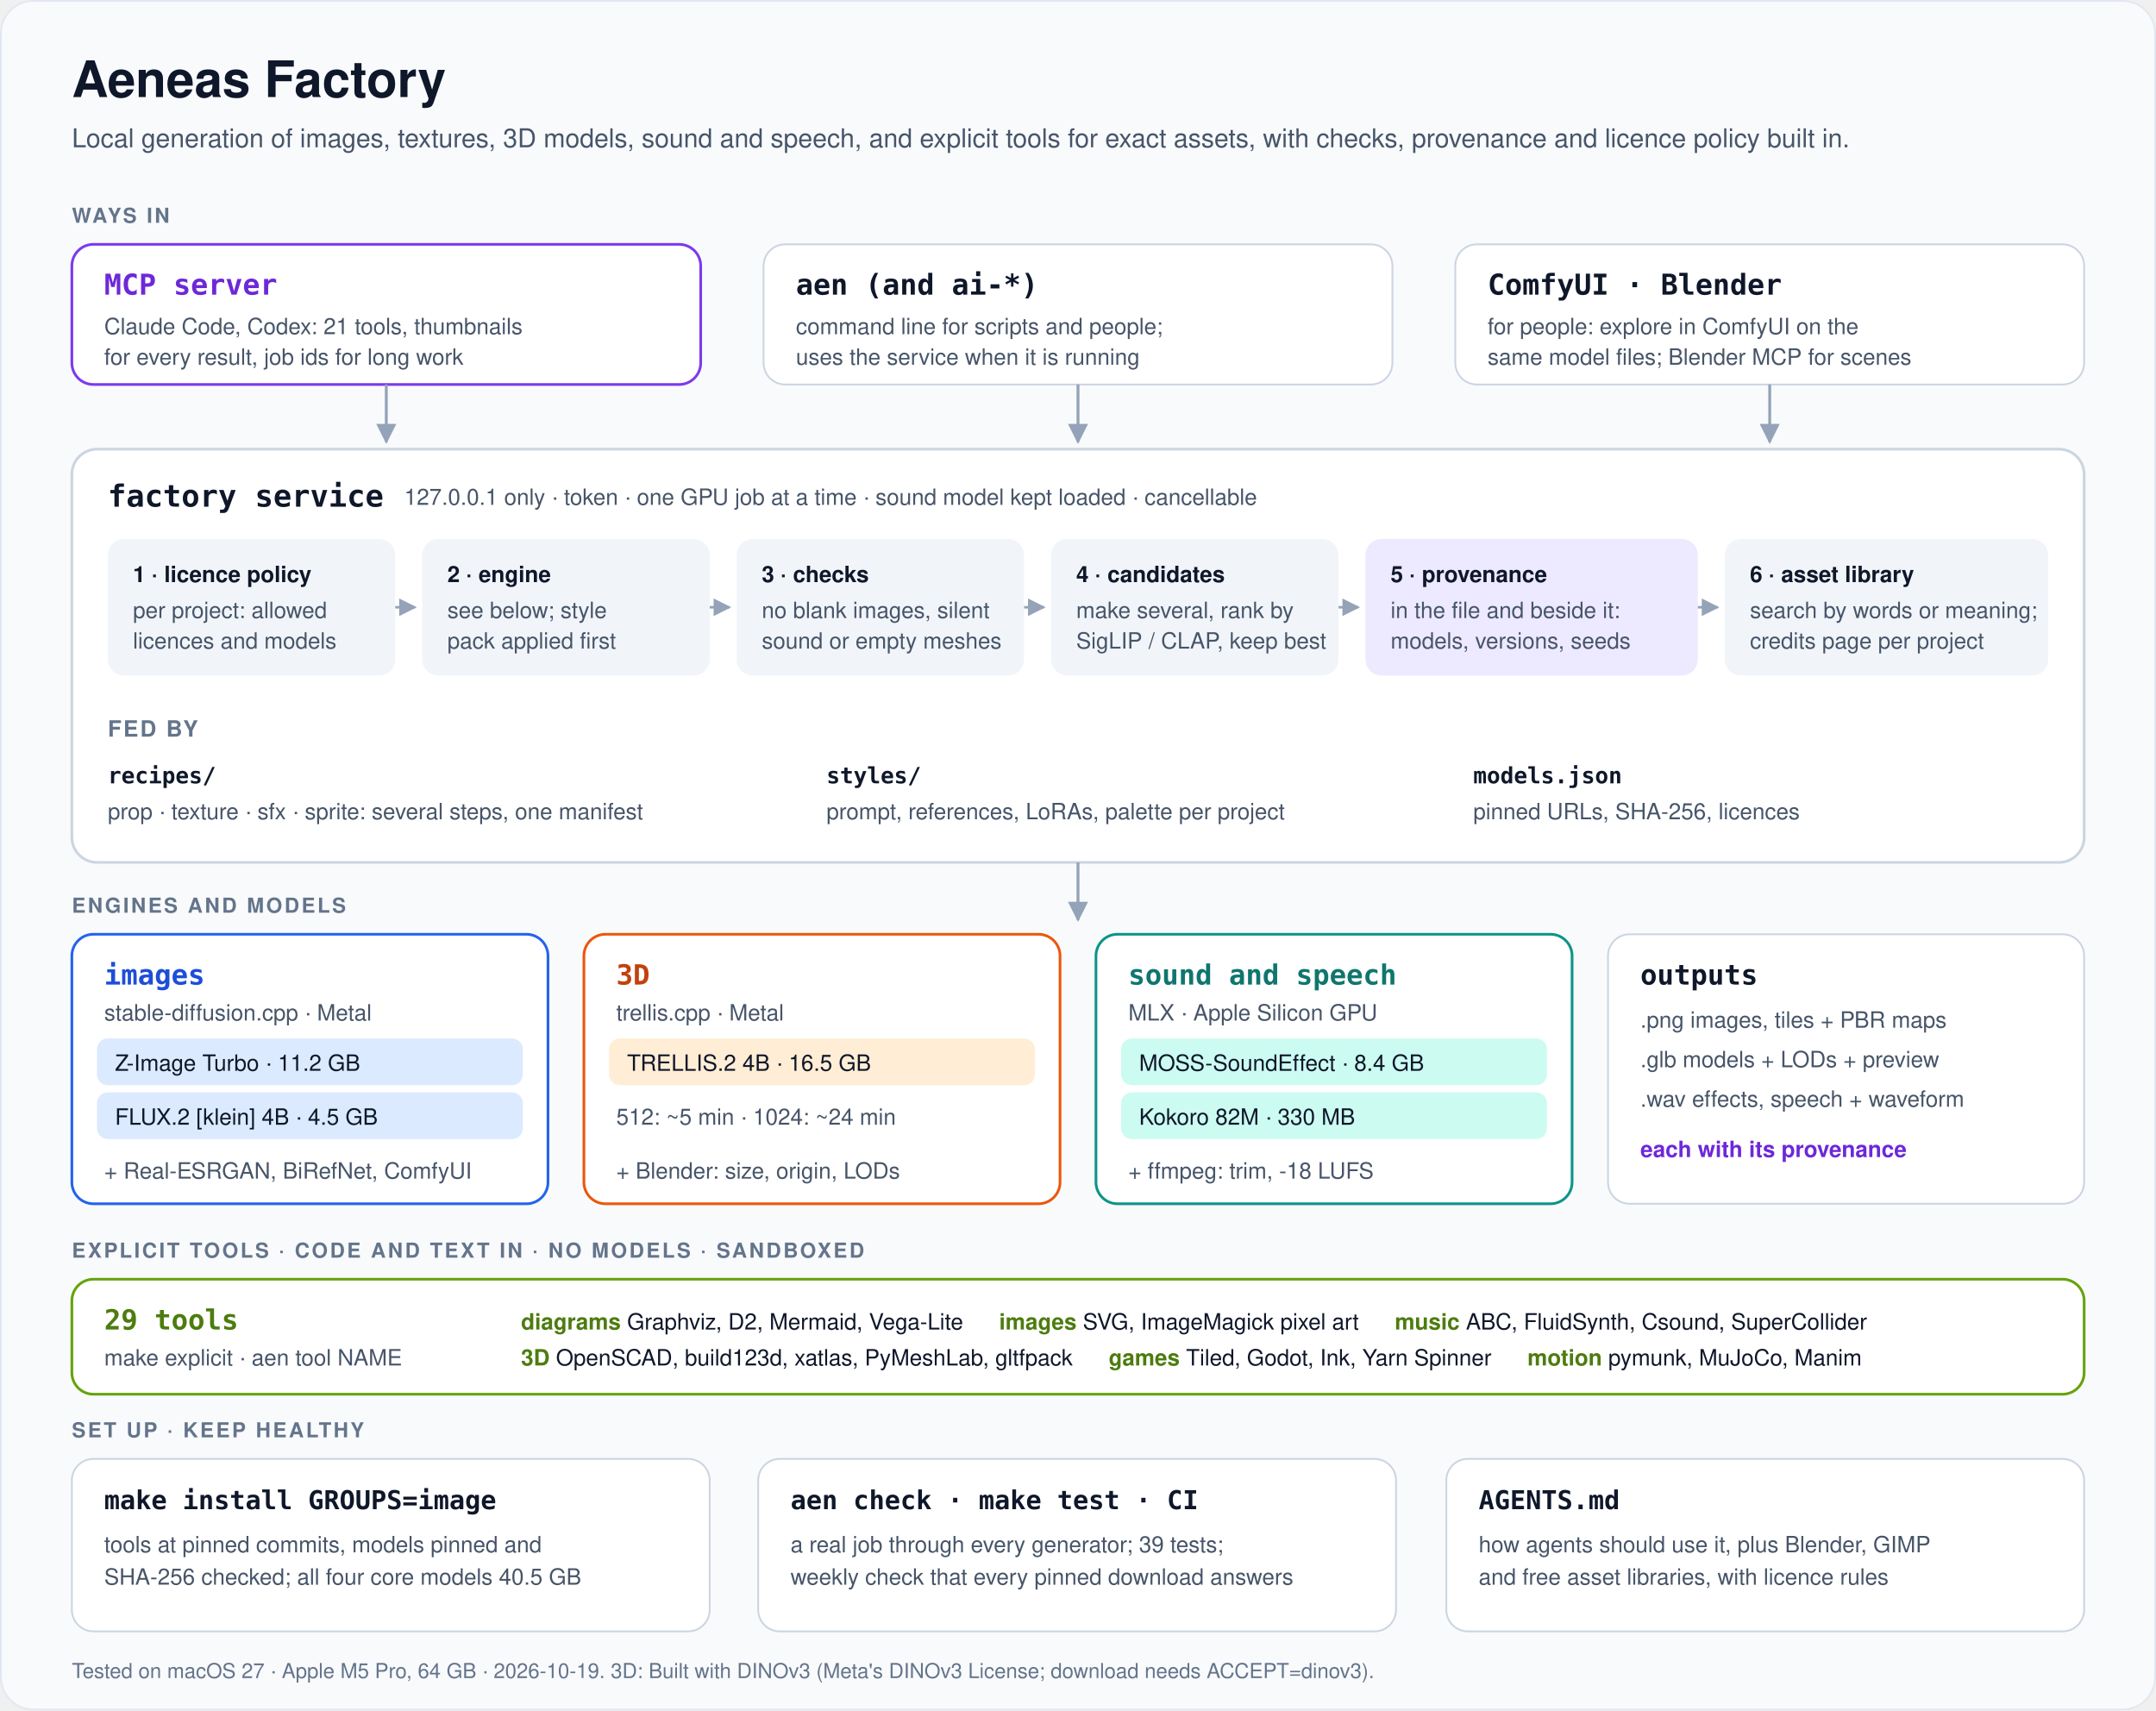
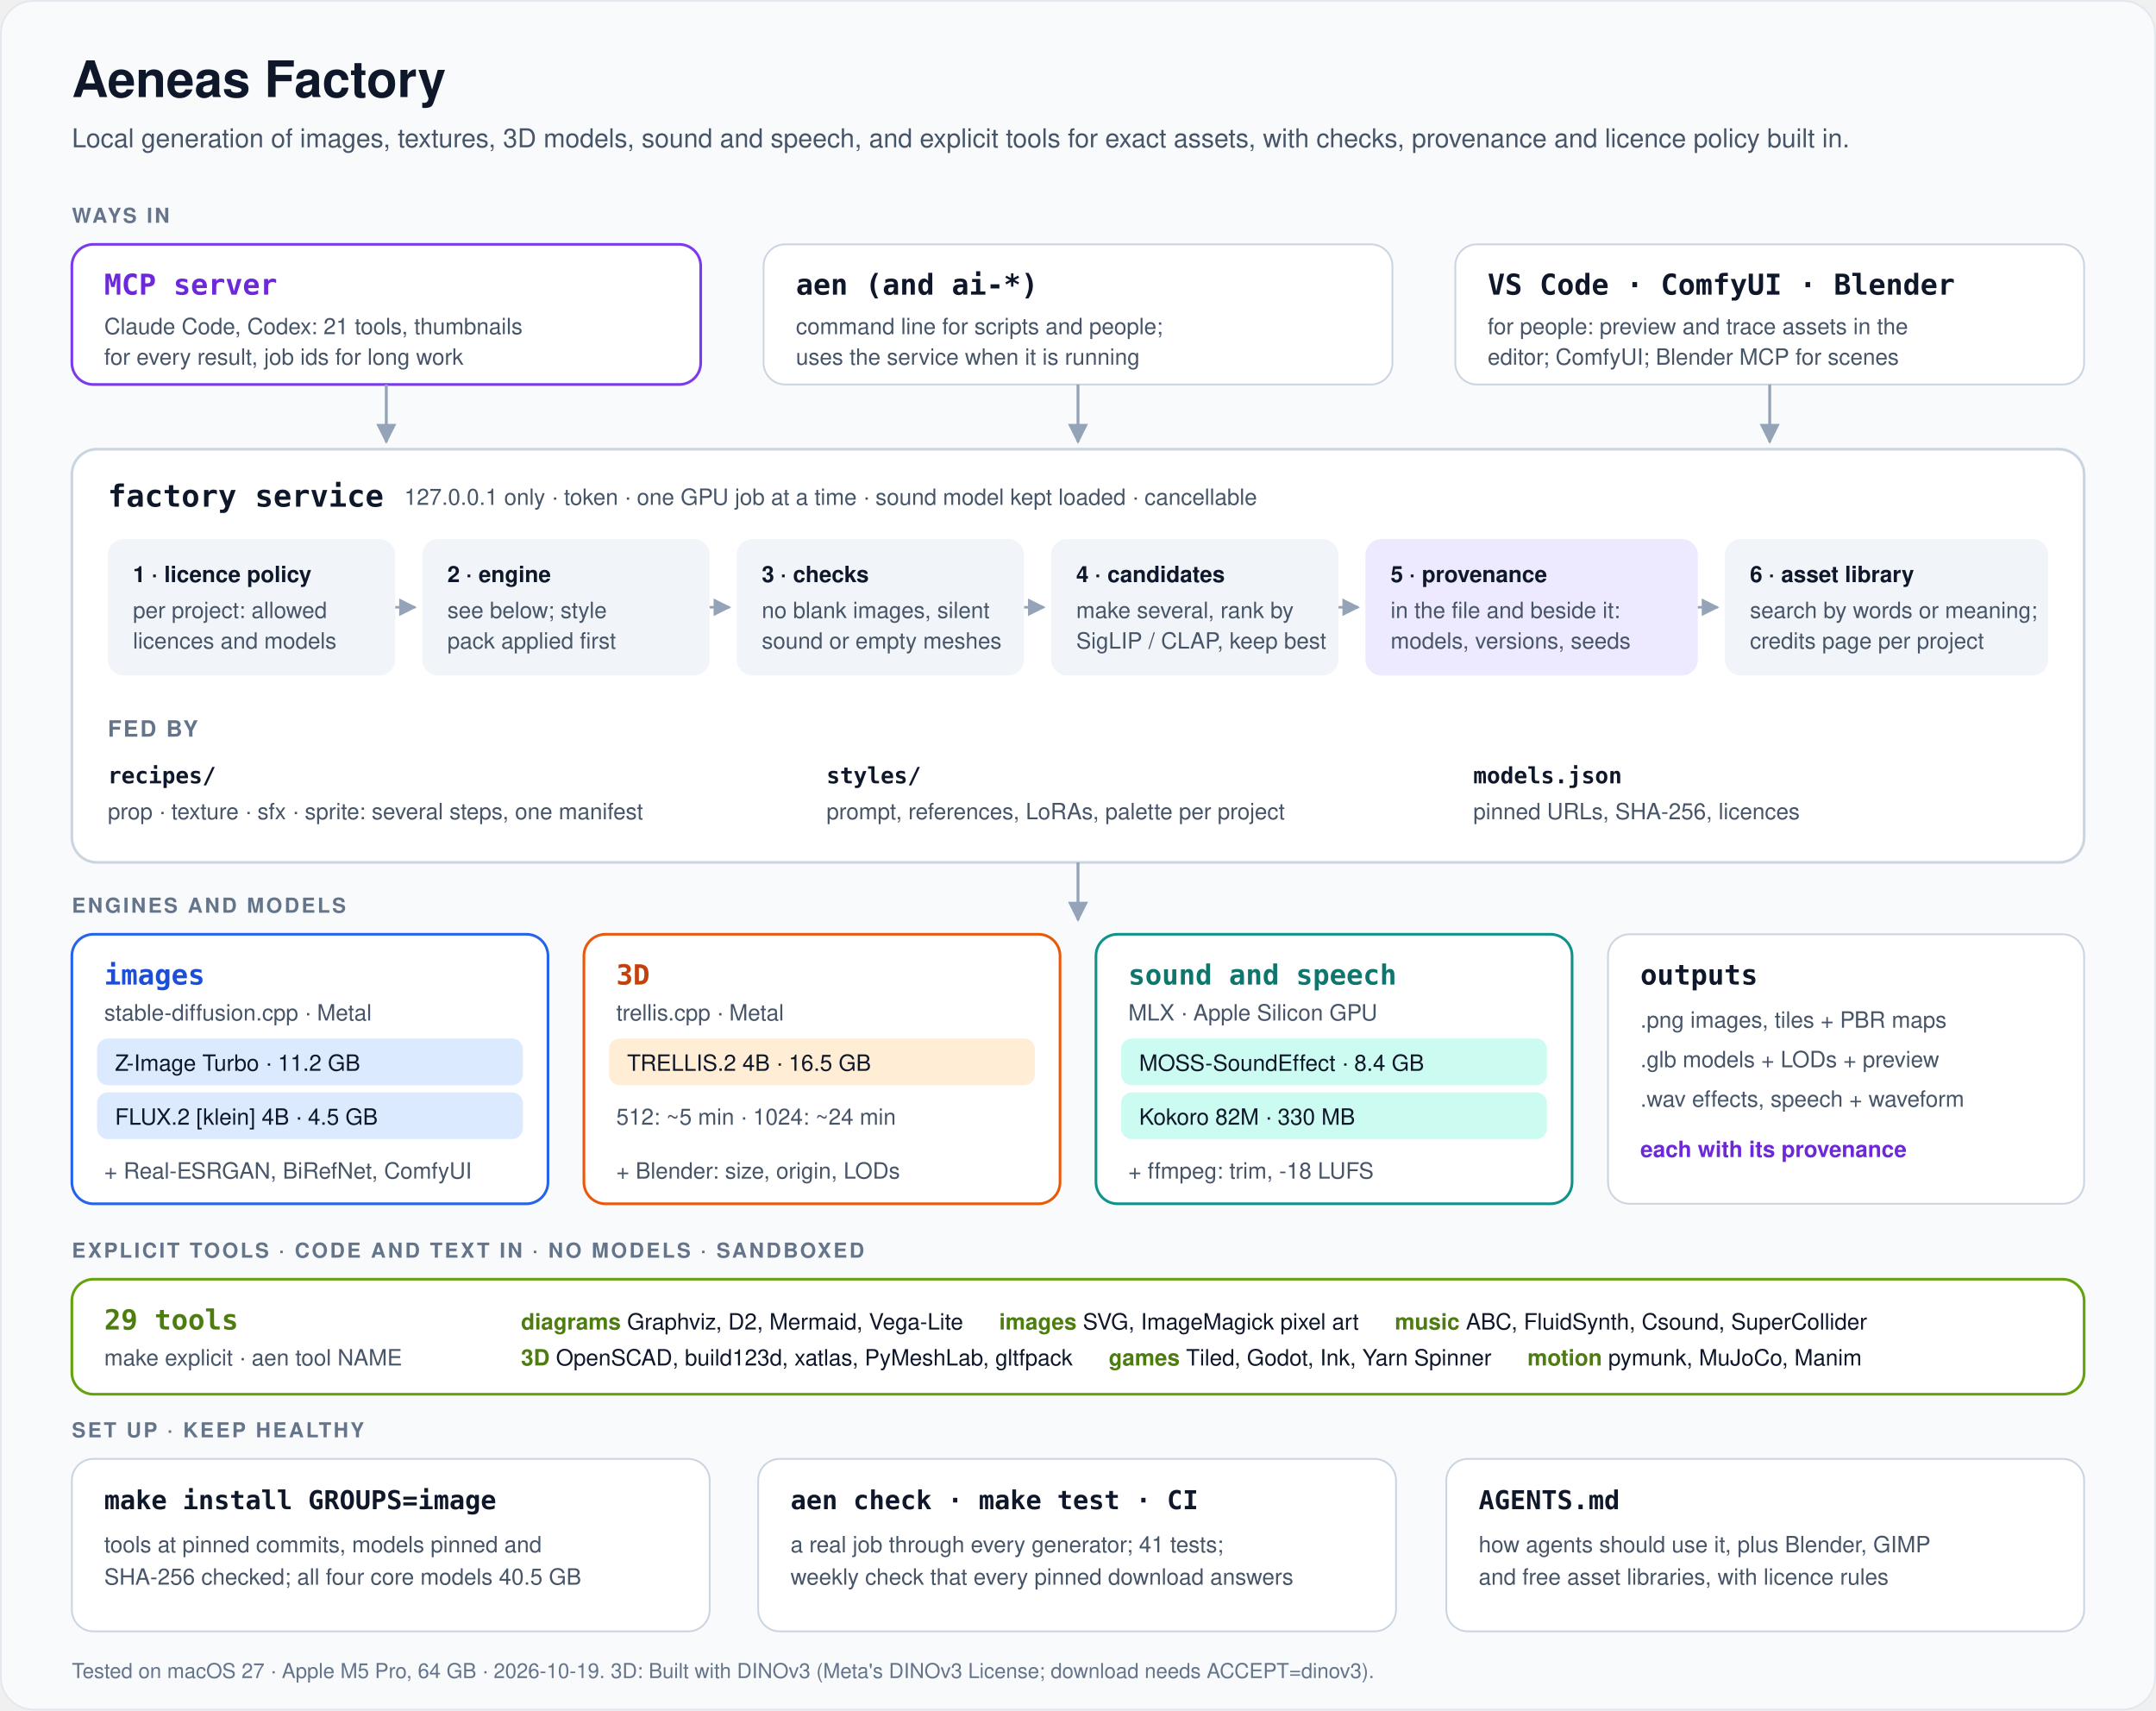
<svg xmlns="http://www.w3.org/2000/svg" viewBox="0 0 1200 952" width="1200" height="952" role="img" aria-labelledby="t d">
  <style>
    .card { fill: #f8fafc; stroke: #e2e8f0; }
    .box { fill: #ffffff; stroke: #cbd5e1; }
    .txt { fill: #0f172a; } .mut { fill: #475569; } .faint { fill: #64748b; }
    .line { stroke: #94a3b8; } .arrow { fill: #94a3b8; }
    .img { fill: #1d4ed8; } .img-s { stroke: #2563eb; } .img-t { fill: #dbeafe; }
    .geo { fill: #c2410c; } .geo-s { stroke: #ea580c; } .geo-t { fill: #ffedd5; }
    .snd { fill: #0f766e; } .snd-s { stroke: #0d9488; } .snd-t { fill: #ccfbf1; }
    .prv { fill: #6d28d9; } .prv-s { stroke: #7c3aed; } .prv-t { fill: #ede9fe; }
    .exp { fill: #4d7c0f; } .exp-s { stroke: #65a30d; }
    .core-t { fill: #f1f5f9; }
    text { font-family: -apple-system, BlinkMacSystemFont, "Segoe UI", Helvetica, Arial, sans-serif; }
    .mono { font-family: ui-monospace, SFMono-Regular, Menlo, Consolas, monospace; }
    @media (prefers-color-scheme: dark) {
      .card { fill: #0d1117; stroke: #30363d; } .box { fill: #161b22; stroke: #30363d; }
      .txt { fill: #e6edf3; } .mut { fill: #9da7b3; } .faint { fill: #7d8590; }
      .line { stroke: #57606a; } .arrow { fill: #57606a; }
      .img { fill: #79b8ff; } .img-s { stroke: #58a6ff; } .img-t { fill: #0c2d6b; }
      .geo { fill: #ffa657; } .geo-s { stroke: #f0883e; } .geo-t { fill: #3d1e0a; }
      .snd { fill: #56d4c1; } .snd-s { stroke: #39c5b0; } .snd-t { fill: #06302b; }
      .prv { fill: #c4a7ff; } .prv-s { stroke: #a371f7; } .prv-t { fill: #271452; }
      .exp { fill: #a3e635; } .exp-s { stroke: #84cc16; }
      .core-t { fill: #1c2128; }
    }
  </style>
  <defs>
    <marker id="a" viewBox="0 0 10 10" refX="9" refY="5" markerWidth="7" markerHeight="7" orient="auto-start-reverse">
      <path d="M0,0 L10,5 L0,10 z" class="arrow" />
    </marker>
  </defs>
  <rect class="card" x="0.5" y="0.5" width="1199" height="951" rx="18" />
  <text class="txt" x="40" y="54" font-size="28" font-weight="700">Aeneas Factory</text>
  <text class="mut" x="40" y="82" font-size="14.5">Local generation of images, textures, 3D models, sound and speech, and explicit tools for exact assets, with checks, provenance and licence policy built in.</text>
  <text class="faint" x="40" y="124" font-size="11.5" font-weight="600" letter-spacing="1.2">WAYS IN</text>
  <g>
    <rect class="box prv-s" x="40" y="136" width="350" height="78" rx="12" stroke-width="1.5" />
    <text class="prv mono" x="58" y="164" font-size="16" font-weight="700">MCP server</text>
    <text class="mut" x="58" y="186" font-size="12.5">Claude Code, Codex: 21 tools, thumbnails</text>
    <text class="mut" x="58" y="203" font-size="12.5">for every result, job ids for long work</text>
    <rect class="box" x="425" y="136" width="350" height="78" rx="12" />
    <text class="txt mono" x="443" y="164" font-size="16" font-weight="700">aen  (and ai-*)</text>
    <text class="mut" x="443" y="186" font-size="12.5">command line for scripts and people;</text>
    <text class="mut" x="443" y="203" font-size="12.5">uses the service when it is running</text>
    <rect class="box" x="810" y="136" width="350" height="78" rx="12" />
-     <text class="txt mono" x="828" y="164" font-size="16" font-weight="700">ComfyUI · Blender</text>
-     <text class="mut" x="828" y="186" font-size="12.5">for people: explore in ComfyUI on the</text>
-     <text class="mut" x="828" y="203" font-size="12.5">same model files; Blender MCP for scenes</text>
+     <text class="txt mono" x="828" y="164" font-size="16" font-weight="700">VS Code · ComfyUI · Blender</text>
+     <text class="mut" x="828" y="186" font-size="12.5">for people: preview and trace assets in the</text>
+     <text class="mut" x="828" y="203" font-size="12.5">editor; ComfyUI; Blender MCP for scenes</text>
  </g>
  <g class="line" stroke-width="1.6" fill="none" marker-end="url(#a)">
    <path d="M215,214 V246" />
    <path d="M600,214 V246" />
    <path d="M985,214 V246" />
  </g>
  <rect class="box" x="40" y="250" width="1120" height="230" rx="14" stroke-width="1.5" />
  <text class="txt mono" x="60" y="282" font-size="17" font-weight="700">factory service</text>
  <text class="mut" x="225" y="281" font-size="12.5">127.0.0.1 only · token · one GPU job at a time · sound model kept loaded · cancellable</text>
  <g font-size="12.5">
    <rect class="core-t" x="60" y="300" width="160" height="76" rx="9" />
    <text class="txt" x="74" y="324" font-weight="650">1 · licence policy</text>
    <text class="mut" x="74" y="344">per project: allowed</text>
    <text class="mut" x="74" y="361">licences and models</text>
    <rect class="core-t" x="235" y="300" width="160" height="76" rx="9" />
    <text class="txt" x="249" y="324" font-weight="650">2 · engine</text>
    <text class="mut" x="249" y="344">see below; style</text>
    <text class="mut" x="249" y="361">pack applied first</text>
    <rect class="core-t" x="410" y="300" width="160" height="76" rx="9" />
    <text class="txt" x="424" y="324" font-weight="650">3 · checks</text>
    <text class="mut" x="424" y="344">no blank images, silent</text>
    <text class="mut" x="424" y="361">sound or empty meshes</text>
    <rect class="core-t" x="585" y="300" width="160" height="76" rx="9" />
    <text class="txt" x="599" y="324" font-weight="650">4 · candidates</text>
    <text class="mut" x="599" y="344">make several, rank by</text>
    <text class="mut" x="599" y="361">SigLIP / CLAP, keep best</text>
    <rect class="prv-t" x="760" y="300" width="185" height="76" rx="9" />
    <text class="txt" x="774" y="324" font-weight="650">5 · provenance</text>
    <text class="mut" x="774" y="344">in the file and beside it:</text>
    <text class="mut" x="774" y="361">models, versions, seeds</text>
    <rect class="core-t" x="960" y="300" width="180" height="76" rx="9" />
    <text class="txt" x="974" y="324" font-weight="650">6 · asset library</text>
    <text class="mut" x="974" y="344">search by words or meaning;</text>
    <text class="mut" x="974" y="361">credits page per project</text>
  </g>
  <g class="line" stroke-width="1.4" fill="none" marker-end="url(#a)">
    <path d="M220,338 H231" />
    <path d="M395,338 H406" />
    <path d="M570,338 H581" />
    <path d="M745,338 H756" />
    <path d="M945,338 H956" />
  </g>
  <g font-size="12.5">
    <text class="faint" x="60" y="410" font-weight="600" letter-spacing="1">FED BY</text>
    <text class="txt mono" x="60" y="436" font-weight="700">recipes/</text>
    <text class="mut" x="60" y="456">prop · texture · sfx · sprite: several steps, one manifest</text>
    <text class="txt mono" x="460" y="436" font-weight="700">styles/</text>
    <text class="mut" x="460" y="456">prompt, references, LoRAs, palette per project</text>
    <text class="txt mono" x="820" y="436" font-weight="700">models.json</text>
    <text class="mut" x="820" y="456">pinned URLs, SHA-256, licences</text>
  </g>
  <g class="line" stroke-width="1.6" fill="none" marker-end="url(#a)">
    <path d="M600,480 V512" />
  </g>
  <text class="faint" x="40" y="508" font-size="11.5" font-weight="600" letter-spacing="1.2">ENGINES AND MODELS</text>
  <g font-size="12.5">
    <rect class="box img-s" x="40" y="520" width="265" height="150" rx="12" stroke-width="1.5" />
    <text class="img mono" x="58" y="548" font-size="15.5" font-weight="700">images</text>
    <text class="mut" x="58" y="568">stable-diffusion.cpp · Metal</text>
    <rect class="img-t" x="54" y="578" width="237" height="26" rx="6" />
    <text class="txt" x="64" y="596">Z-Image Turbo · 11.2 GB</text>
    <rect class="img-t" x="54" y="608" width="237" height="26" rx="6" />
    <text class="txt" x="64" y="626">FLUX.2 [klein] 4B · 4.5 GB</text>
    <text class="mut" x="58" y="656">+ Real-ESRGAN, BiRefNet, ComfyUI</text>
    <rect class="box geo-s" x="325" y="520" width="265" height="150" rx="12" stroke-width="1.5" />
    <text class="geo mono" x="343" y="548" font-size="15.5" font-weight="700">3D</text>
    <text class="mut" x="343" y="568">trellis.cpp · Metal</text>
    <rect class="geo-t" x="339" y="578" width="237" height="26" rx="6" />
    <text class="txt" x="349" y="596">TRELLIS.2 4B · 16.5 GB</text>
    <text class="mut" x="343" y="626">512: ~5 min · 1024: ~24 min</text>
    <text class="mut" x="343" y="656">+ Blender: size, origin, LODs</text>
    <rect class="box snd-s" x="610" y="520" width="265" height="150" rx="12" stroke-width="1.5" />
    <text class="snd mono" x="628" y="548" font-size="15.5" font-weight="700">sound and speech</text>
    <text class="mut" x="628" y="568">MLX · Apple Silicon GPU</text>
    <rect class="snd-t" x="624" y="578" width="237" height="26" rx="6" />
    <text class="txt" x="634" y="596">MOSS-SoundEffect · 8.4 GB</text>
    <rect class="snd-t" x="624" y="608" width="237" height="26" rx="6" />
    <text class="txt" x="634" y="626">Kokoro 82M · 330 MB</text>
    <text class="mut" x="628" y="656">+ ffmpeg: trim, -18 LUFS</text>
    <rect class="box" x="895" y="520" width="265" height="150" rx="12" />
    <text class="txt mono" x="913" y="548" font-size="15.5" font-weight="700">outputs</text>
    <text class="mut" x="913" y="572">.png  images, tiles + PBR maps</text>
    <text class="mut" x="913" y="594">.glb  models + LODs + preview</text>
    <text class="mut" x="913" y="616">.wav  effects, speech + waveform</text>
    <text class="prv" x="913" y="644" font-weight="650">each with its provenance</text>
  </g>
  <text class="faint" x="40" y="700" font-size="11.5" font-weight="600" letter-spacing="1.2">EXPLICIT TOOLS · CODE AND TEXT IN · NO MODELS · SANDBOXED</text>
  <g font-size="12.5">
    <rect class="box exp-s" x="40" y="712" width="1120" height="64" rx="12" stroke-width="1.5" />
    <text class="exp mono" x="58" y="740" font-size="15.5" font-weight="700">29 tools</text>
    <text class="mut" x="58" y="760">make explicit · aen tool NAME</text>
    <text class="txt" x="290" y="740">
      <tspan class="exp" font-weight="650">diagrams</tspan> Graphviz, D2, Mermaid, Vega-Lite<tspan dx="20" class="exp" font-weight="650">images</tspan> SVG, ImageMagick pixel art<tspan dx="20" class="exp" font-weight="650">music</tspan> ABC, FluidSynth, Csound, SuperCollider</text>
    <text class="txt" x="290" y="760">
      <tspan class="exp" font-weight="650">3D</tspan> OpenSCAD, build123d, xatlas, PyMeshLab, gltfpack<tspan dx="20" class="exp" font-weight="650">games</tspan> Tiled, Godot, Ink, Yarn Spinner<tspan dx="20" class="exp" font-weight="650">motion</tspan> pymunk, MuJoCo, Manim</text>
  </g>
  <text class="faint" x="40" y="800" font-size="11.5" font-weight="600" letter-spacing="1.2">SET UP · KEEP HEALTHY</text>
  <g font-size="12.5">
    <rect class="box" x="40" y="812" width="355" height="96" rx="12" />
    <text class="txt mono" x="58" y="840" font-size="14.5" font-weight="700">make install GROUPS=image</text>
    <text class="mut" x="58" y="864">tools at pinned commits, models pinned and</text>
    <text class="mut" x="58" y="882">SHA-256 checked; all four core models 40.5 GB</text>
    <rect class="box" x="422" y="812" width="355" height="96" rx="12" />
    <text class="txt mono" x="440" y="840" font-size="14.5" font-weight="700">aen check · make test · CI</text>
-     <text class="mut" x="440" y="864">a real job through every generator; 39 tests;</text>
+     <text class="mut" x="440" y="864">a real job through every generator; 41 tests;</text>
    <text class="mut" x="440" y="882">weekly check that every pinned download answers</text>
    <rect class="box" x="805" y="812" width="355" height="96" rx="12" />
    <text class="txt mono" x="823" y="840" font-size="14.5" font-weight="700">AGENTS.md</text>
    <text class="mut" x="823" y="864">how agents should use it, plus Blender, GIMP</text>
    <text class="mut" x="823" y="882">and free asset libraries, with licence rules</text>
  </g>
  <text class="faint" x="40" y="934" font-size="11.5">Tested on macOS 27 · Apple M5 Pro, 64 GB · 2026-10-19. 3D: Built with DINOv3 (Meta's DINOv3 License; download needs ACCEPT=dinov3).</text>
</svg>
